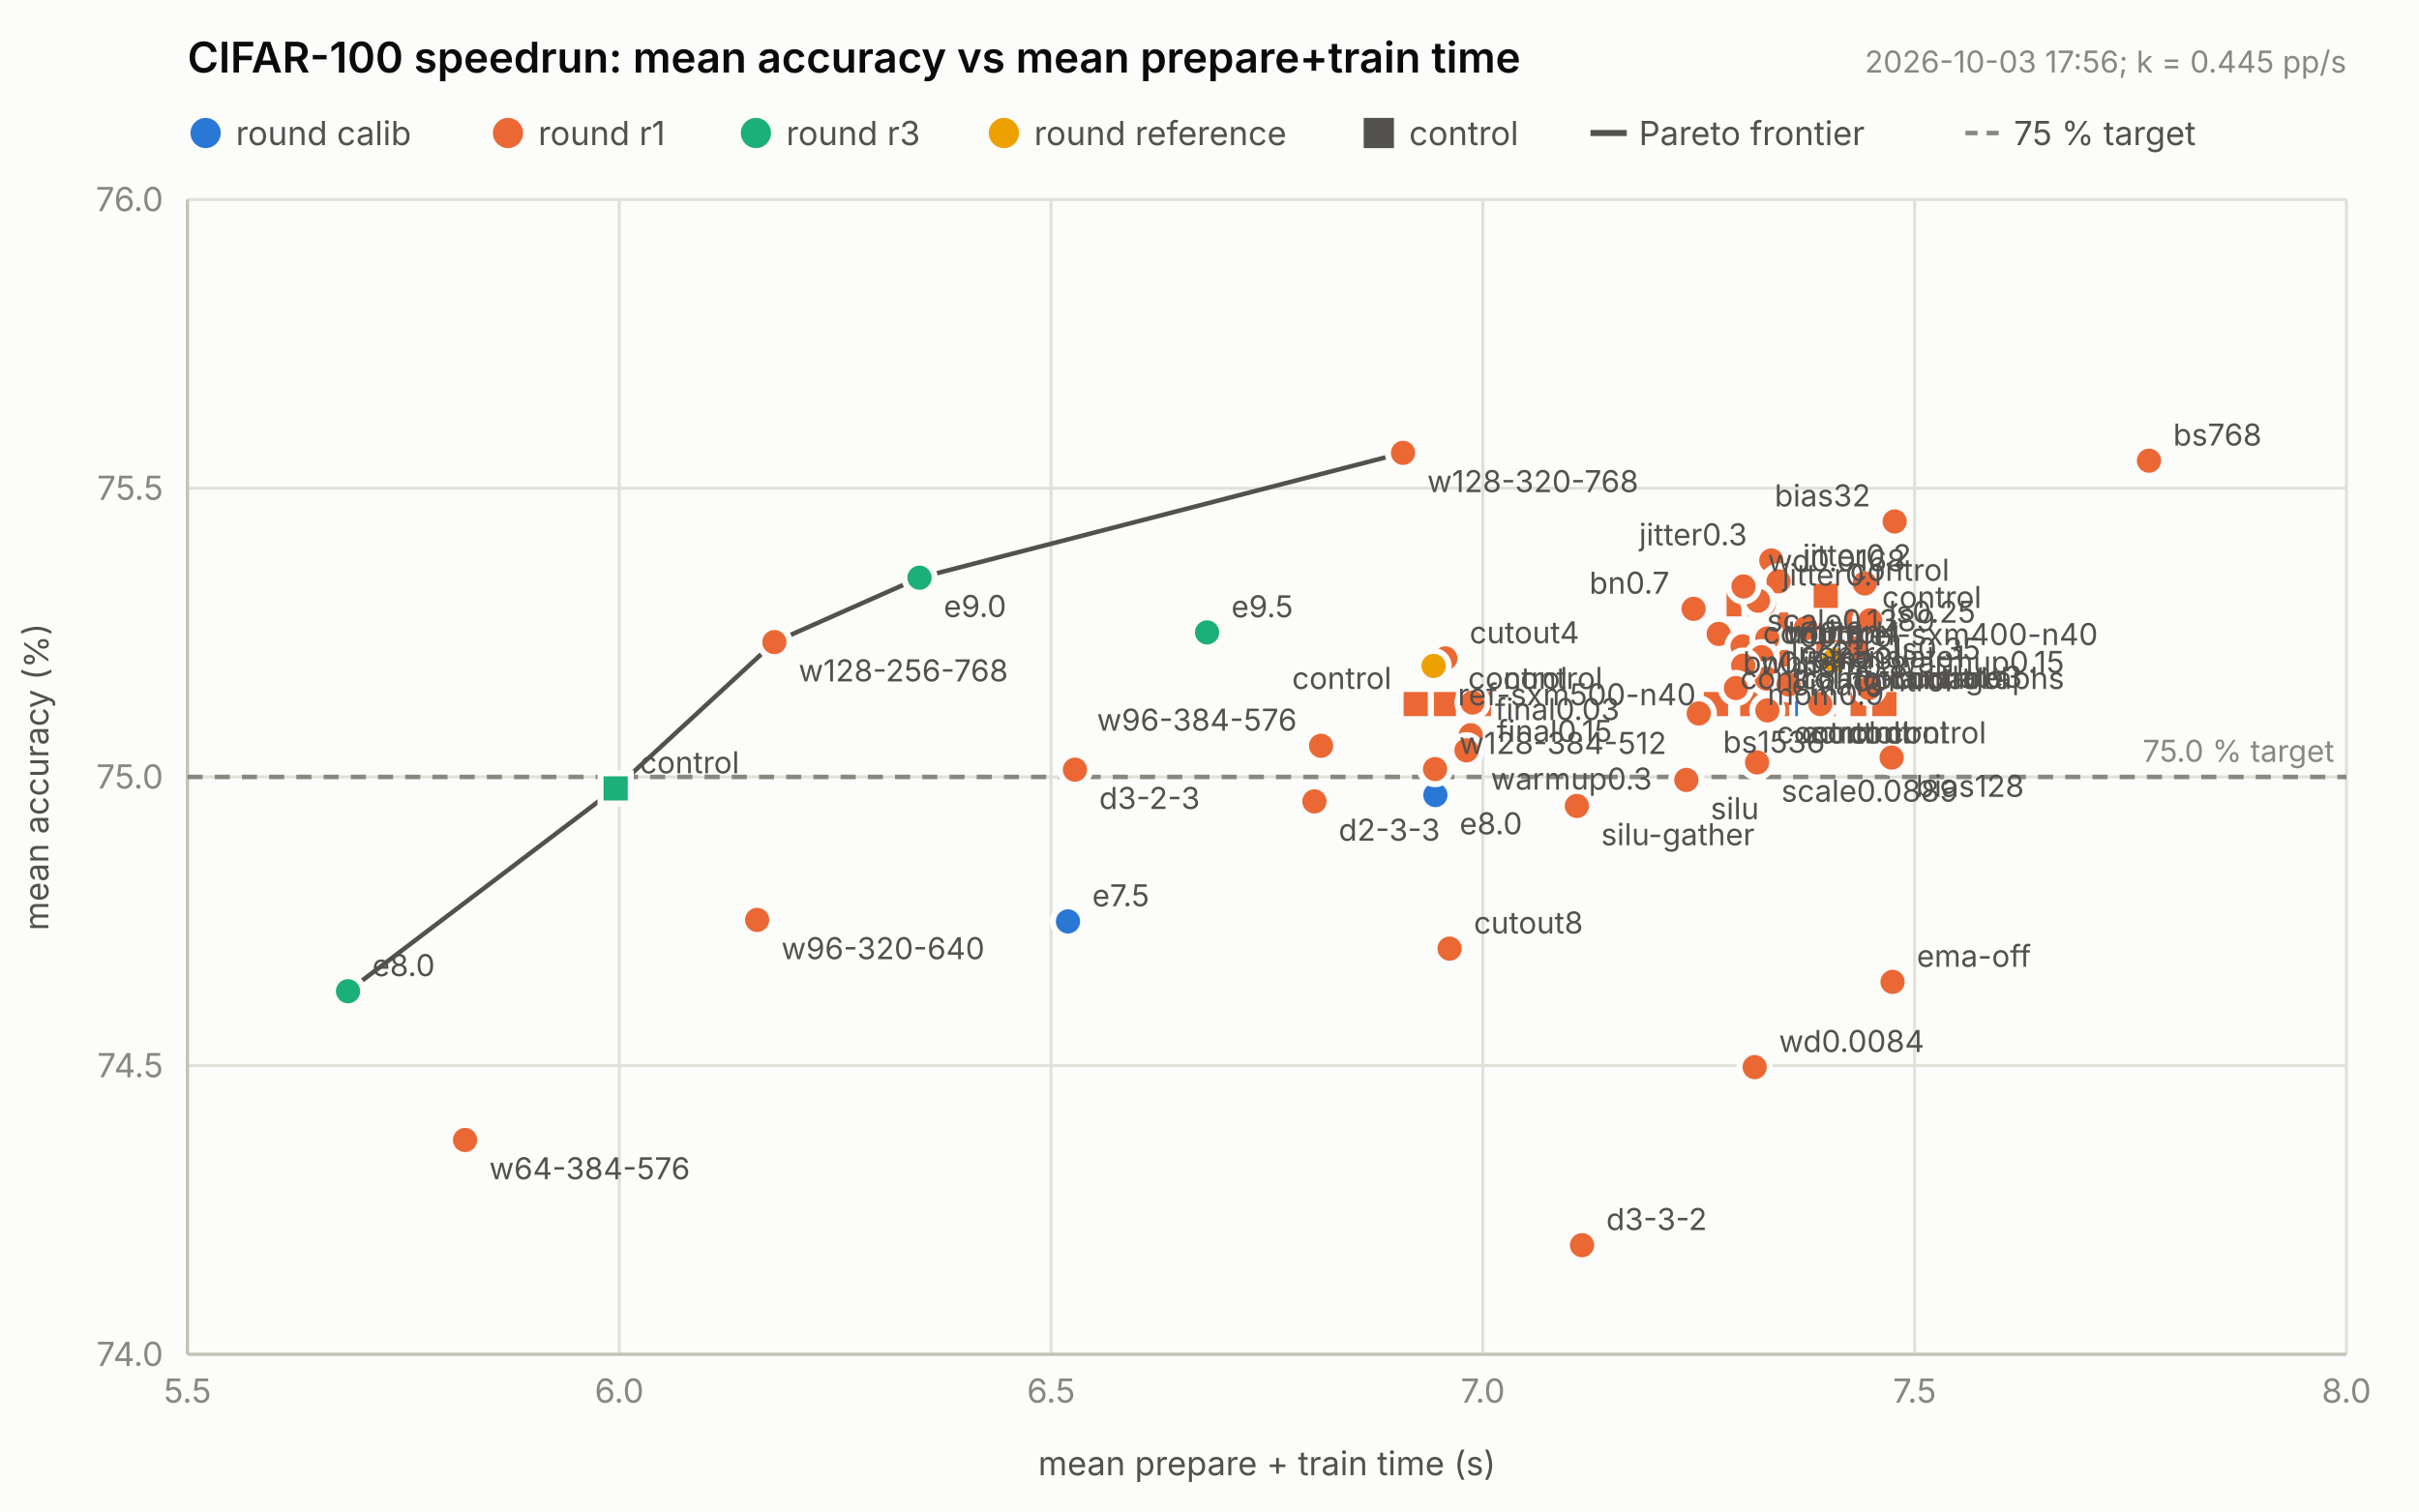
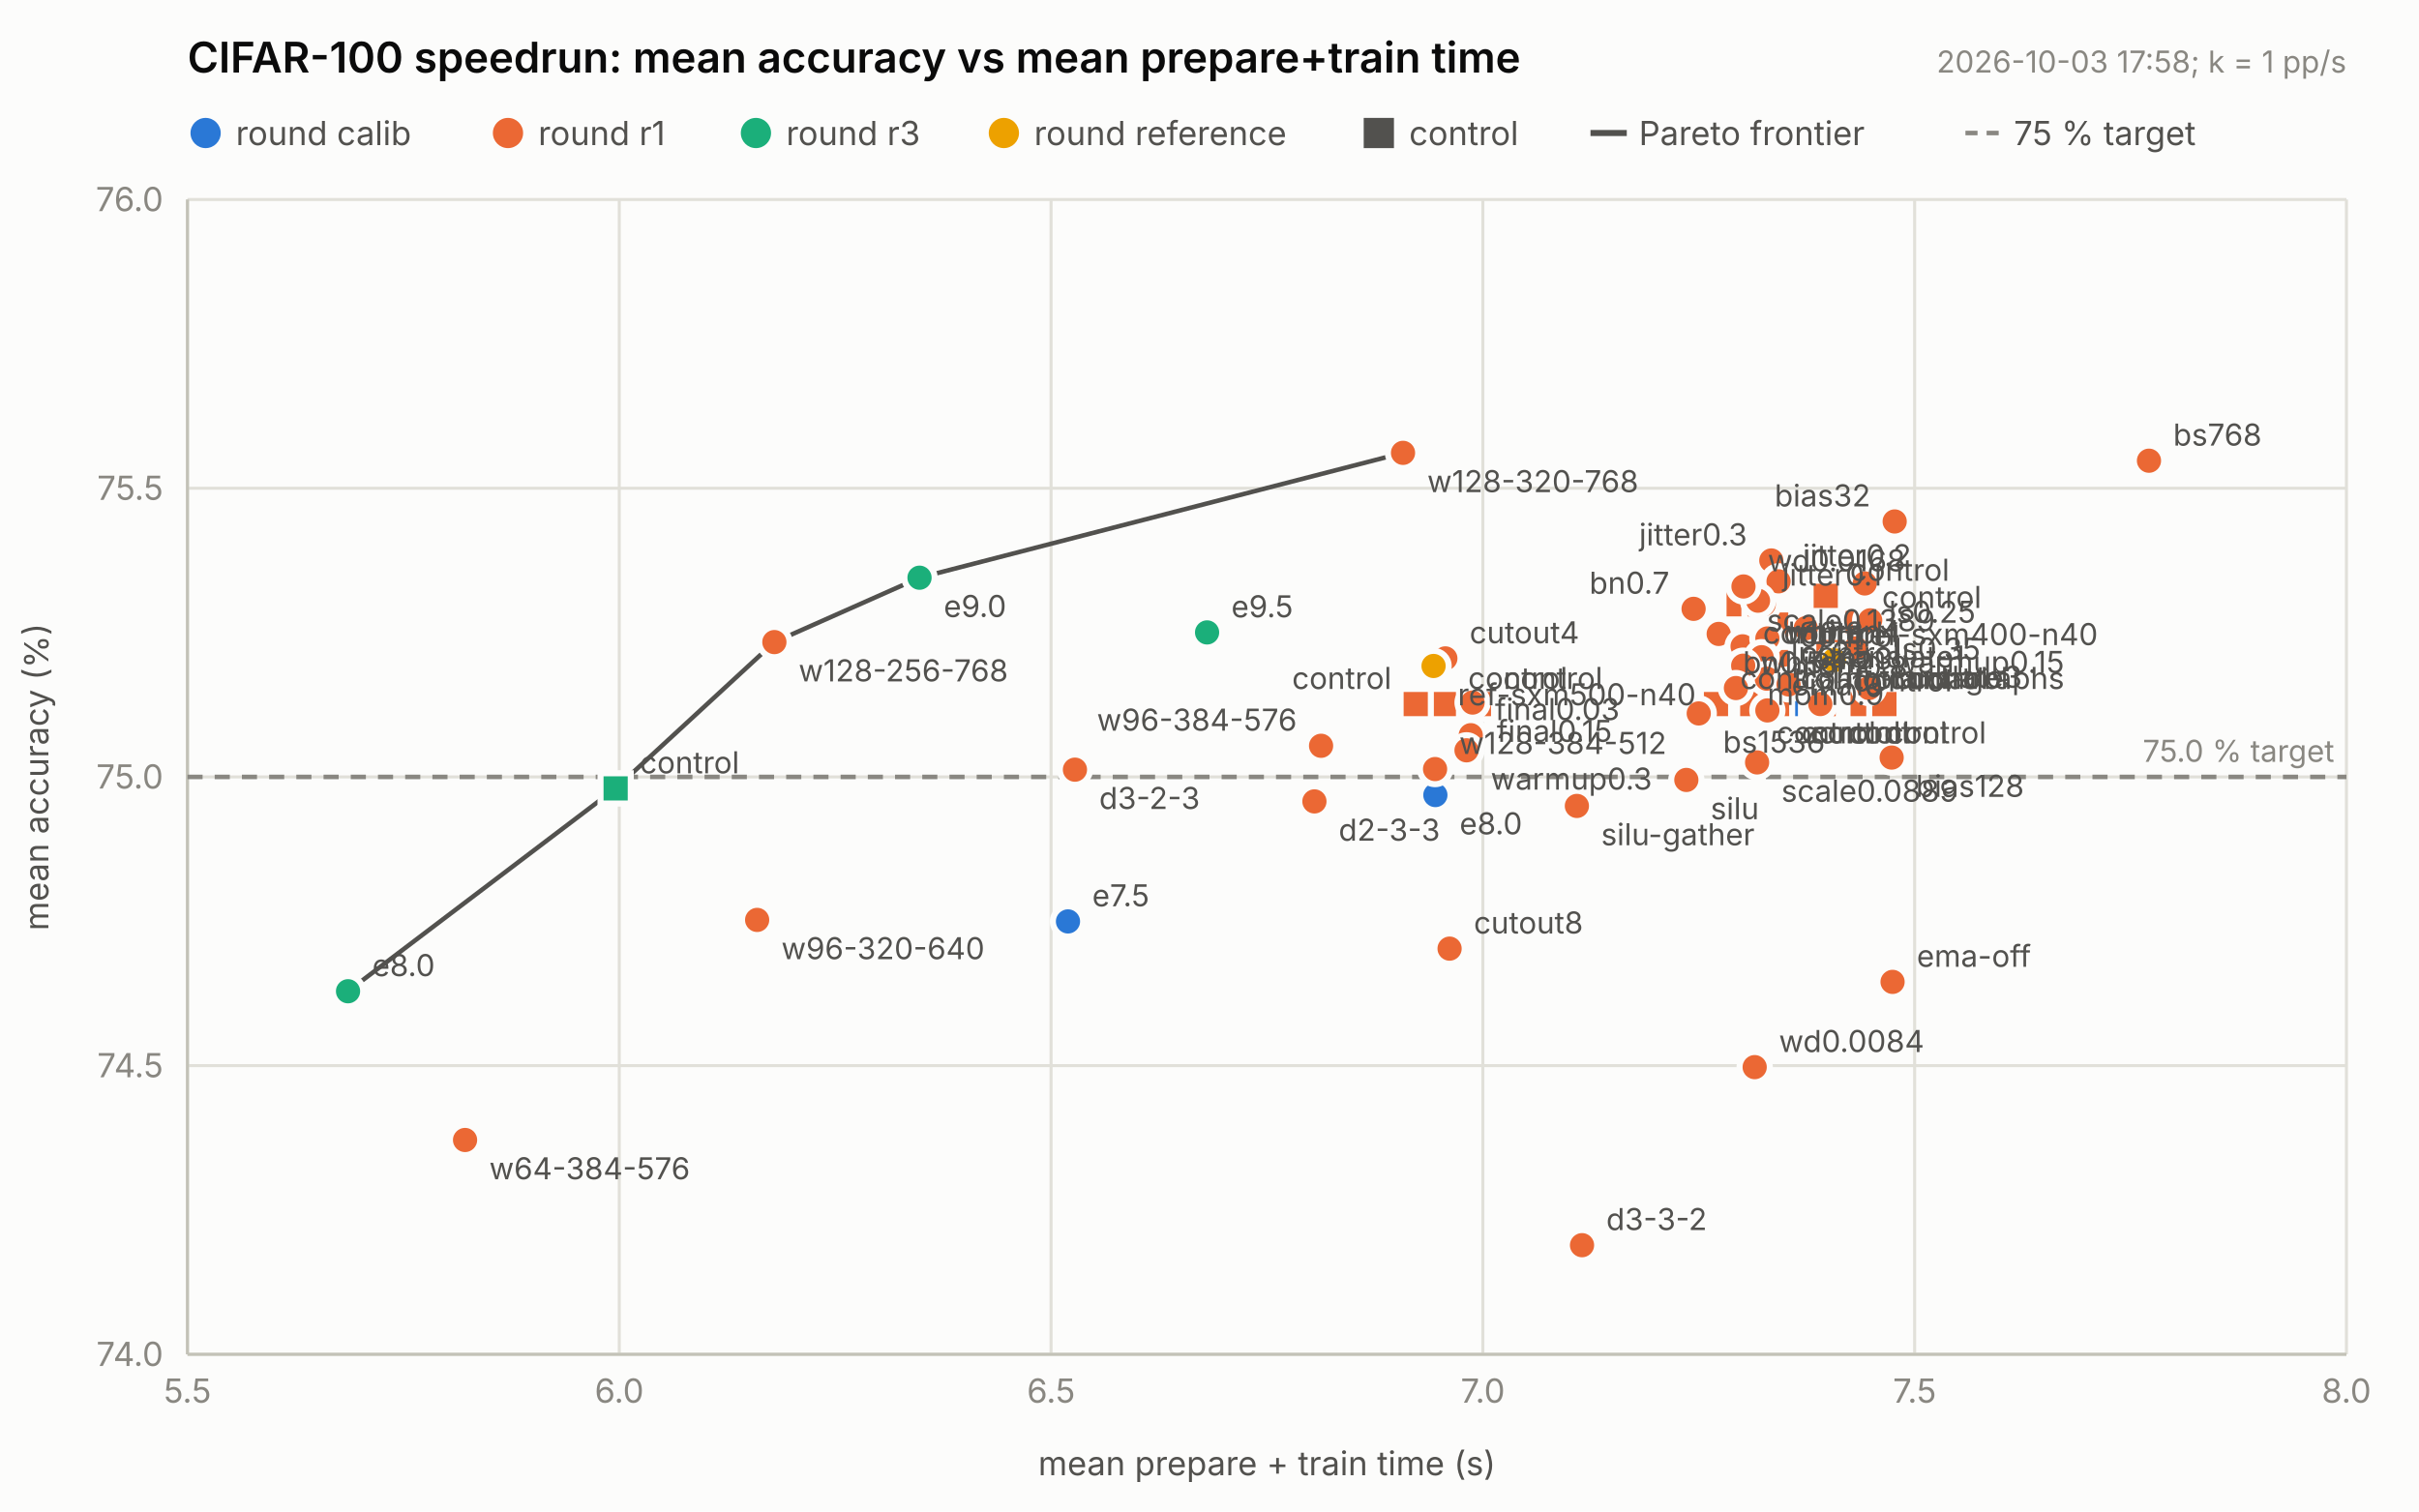
<svg xmlns="http://www.w3.org/2000/svg" width="800" height="500" viewBox="0 0 800 500" font-family="system-ui, -apple-system, 'Segoe UI', sans-serif" font-size="11" fill="#52514e">
  <rect width="800" height="500" fill="#fcfcfb" />
  <text x="62" y="24" font-size="14" font-weight="600" fill="#0b0b0b">CIFAR-100 speedrun: mean accuracy vs mean prepare+train time</text>
-   <text x="776" y="24" text-anchor="end" font-size="10" fill="#898781">2026-10-03 17:56; k = 0.445 pp/s</text>
+   <text x="776" y="24" text-anchor="end" font-size="10" fill="#898781">2026-10-03 17:58; k = 1 pp/s</text>
  <circle cx="68" cy="44" r="5" fill="#2a78d6" />
  <text x="78" y="48" fill="#52514e">round calib</text>
  <circle cx="168.0" cy="44" r="5" fill="#eb6834" />
  <text x="178.0" y="48" fill="#52514e">round r1</text>
  <circle cx="250.0" cy="44" r="5" fill="#1baf7a" />
  <text x="260.0" y="48" fill="#52514e">round r3</text>
  <circle cx="332.0" cy="44" r="5" fill="#eda100" />
  <text x="342.0" y="48" fill="#52514e">round reference</text>
  <rect x="451.0" y="39" width="10" height="10" fill="#52514e" />
  <text x="466.0" y="48" fill="#52514e">control</text>
  <line x1="526.0" y1="44" x2="538.0" y2="44" stroke="#52514e" stroke-width="2" />
  <text x="542.0" y="48" fill="#52514e">Pareto frontier</text>
  <line x1="650.0" y1="44" x2="662.0" y2="44" stroke="#898781" stroke-width="1.5" stroke-dasharray="4 3" />
  <text x="666.0" y="48" fill="#52514e">75 % target</text>
  <line x1="62.0" y1="66" x2="62.0" y2="448" stroke="#e1e0d9" />
  <text x="62.0" y="464" text-anchor="middle" fill="#898781">5.5</text>
  <line x1="204.8" y1="66" x2="204.8" y2="448" stroke="#e1e0d9" />
  <text x="204.8" y="464" text-anchor="middle" fill="#898781">6.0</text>
  <line x1="347.6" y1="66" x2="347.6" y2="448" stroke="#e1e0d9" />
  <text x="347.6" y="464" text-anchor="middle" fill="#898781">6.5</text>
  <line x1="490.4" y1="66" x2="490.4" y2="448" stroke="#e1e0d9" />
  <text x="490.4" y="464" text-anchor="middle" fill="#898781">7.0</text>
  <line x1="633.2" y1="66" x2="633.2" y2="448" stroke="#e1e0d9" />
  <text x="633.2" y="464" text-anchor="middle" fill="#898781">7.5</text>
  <line x1="776.0" y1="66" x2="776.0" y2="448" stroke="#e1e0d9" />
  <text x="776.0" y="464" text-anchor="middle" fill="#898781">8.0</text>
  <line x1="62" y1="448.0" x2="776" y2="448.0" stroke="#e1e0d9" />
  <text x="54" y="448.0" dy="0.35em" text-anchor="end" fill="#898781">74.0</text>
  <line x1="62" y1="352.5" x2="776" y2="352.5" stroke="#e1e0d9" />
  <text x="54" y="352.5" dy="0.35em" text-anchor="end" fill="#898781">74.5</text>
  <line x1="62" y1="257.0" x2="776" y2="257.0" stroke="#e1e0d9" />
  <text x="54" y="257.0" dy="0.35em" text-anchor="end" fill="#898781">75.0</text>
  <line x1="62" y1="161.5" x2="776" y2="161.5" stroke="#e1e0d9" />
  <text x="54" y="161.5" dy="0.35em" text-anchor="end" fill="#898781">75.5</text>
  <line x1="62" y1="66.0" x2="776" y2="66.0" stroke="#e1e0d9" />
  <text x="54" y="66.0" dy="0.35em" text-anchor="end" fill="#898781">76.0</text>
  <line x1="62" y1="66" x2="62" y2="448" stroke="#c3c2b7" />
  <line x1="62" y1="448" x2="776" y2="448" stroke="#c3c2b7" />
  <text x="419.0" y="488" text-anchor="middle" fill="#52514e">mean prepare + train time (s)</text>
  <text transform="translate(16 257.0) rotate(-90)" text-anchor="middle" fill="#52514e">mean accuracy (%)</text>
  <line x1="62" y1="257.0" x2="776" y2="257.0" stroke="#898781" stroke-width="1.5" stroke-dasharray="5 4" />
  <text x="772" y="252.0" text-anchor="end" font-size="10" fill="#898781">75.0 % target</text>
  <polyline points="115.1,327.9 203.6,260.8 256.1,212.4 304.1,191.1 464.0,149.8" fill="none" stroke="#52514e" stroke-width="1.5" stroke-linejoin="round" stroke-linecap="round" />
  <g>
    <circle cx="590.6" cy="232.9" r="12" fill="#000" fill-opacity="0" />
    <rect x="585.6" y="227.9" width="10" height="10" fill="#2a78d6" stroke="#fcfcfb" stroke-width="2" />
  </g>
  <g>
    <circle cx="604.7" cy="215.7" r="12" fill="#000" fill-opacity="0" />
    <rect x="599.7" y="210.7" width="10" height="10" fill="#eb6834" stroke="#fcfcfb" stroke-width="2" />
  </g>
  <g>
    <circle cx="477.5" cy="232.9" r="12" fill="#000" fill-opacity="0" />
    <rect x="472.5" y="227.9" width="10" height="10" fill="#eb6834" stroke="#fcfcfb" stroke-width="2" />
  </g>
  <g>
    <circle cx="603.1" cy="232.9" r="12" fill="#000" fill-opacity="0" />
    <rect x="598.1" y="227.9" width="10" height="10" fill="#eb6834" stroke="#fcfcfb" stroke-width="2" />
  </g>
  <g>
    <circle cx="603.8" cy="197.1" r="12" fill="#000" fill-opacity="0" />
    <rect x="598.8" y="192.1" width="10" height="10" fill="#eb6834" stroke="#fcfcfb" stroke-width="2" />
  </g>
  <g>
    <circle cx="587.4" cy="206.6" r="12" fill="#000" fill-opacity="0" />
    <rect x="582.4" y="201.6" width="10" height="10" fill="#eb6834" stroke="#fcfcfb" stroke-width="2" />
  </g>
  <g>
    <circle cx="579.5" cy="232.9" r="12" fill="#000" fill-opacity="0" />
    <rect x="574.5" y="227.9" width="10" height="10" fill="#eb6834" stroke="#fcfcfb" stroke-width="2" />
  </g>
  <g>
    <circle cx="575.0" cy="199.9" r="12" fill="#000" fill-opacity="0" />
    <rect x="570.0" y="194.9" width="10" height="10" fill="#eb6834" stroke="#fcfcfb" stroke-width="2" />
  </g>
  <g>
    <circle cx="468.2" cy="232.9" r="12" fill="#000" fill-opacity="0" />
    <rect x="463.2" y="227.9" width="10" height="10" fill="#eb6834" stroke="#fcfcfb" stroke-width="2" />
  </g>
  <g>
    <circle cx="616.5" cy="232.9" r="12" fill="#000" fill-opacity="0" />
    <rect x="611.5" y="227.9" width="10" height="10" fill="#eb6834" stroke="#fcfcfb" stroke-width="2" />
  </g>
  <g>
    <circle cx="587.3" cy="219.0" r="12" fill="#000" fill-opacity="0" />
    <rect x="582.3" y="214.0" width="10" height="10" fill="#eb6834" stroke="#fcfcfb" stroke-width="2" />
  </g>
  <g>
    <circle cx="616.0" cy="232.9" r="12" fill="#000" fill-opacity="0" />
    <rect x="611.0" y="227.9" width="10" height="10" fill="#eb6834" stroke="#fcfcfb" stroke-width="2" />
  </g>
  <g>
    <circle cx="489.1" cy="232.9" r="12" fill="#000" fill-opacity="0" />
    <rect x="484.1" y="227.9" width="10" height="10" fill="#eb6834" stroke="#fcfcfb" stroke-width="2" />
  </g>
  <g>
    <circle cx="587.4" cy="232.9" r="12" fill="#000" fill-opacity="0" />
    <rect x="582.4" y="227.9" width="10" height="10" fill="#eb6834" stroke="#fcfcfb" stroke-width="2" />
  </g>
  <g>
    <circle cx="581.9" cy="199.9" r="12" fill="#000" fill-opacity="0" />
    <rect x="576.9" y="194.9" width="10" height="10" fill="#eb6834" stroke="#fcfcfb" stroke-width="2" />
  </g>
  <g>
    <circle cx="567.5" cy="232.9" r="12" fill="#000" fill-opacity="0" />
    <rect x="562.5" y="227.9" width="10" height="10" fill="#eb6834" stroke="#fcfcfb" stroke-width="2" />
  </g>
  <g>
    <circle cx="623.2" cy="232.9" r="12" fill="#000" fill-opacity="0" />
    <rect x="618.2" y="227.9" width="10" height="10" fill="#eb6834" stroke="#fcfcfb" stroke-width="2" />
  </g>
  <g>
    <circle cx="587.7" cy="232.9" r="12" fill="#000" fill-opacity="0" />
    <rect x="582.7" y="227.9" width="10" height="10" fill="#eb6834" stroke="#fcfcfb" stroke-width="2" />
  </g>
  <g>
    <circle cx="614.4" cy="206.1" r="12" fill="#000" fill-opacity="0" />
    <rect x="609.4" y="201.1" width="10" height="10" fill="#eb6834" stroke="#fcfcfb" stroke-width="2" />
  </g>
  <g>
    <circle cx="203.6" cy="260.8" r="12" fill="#000" fill-opacity="0" />
    <rect x="198.6" y="255.8" width="10" height="10" fill="#1baf7a" stroke="#fcfcfb" stroke-width="2" />
  </g>
  <g>
    <circle cx="256.1" cy="212.4" r="12" fill="#000" fill-opacity="0" />
    <circle cx="256.1" cy="212.4" r="5" fill="#eb6834" stroke="#fcfcfb" stroke-width="2" />
  </g>
  <g>
    <circle cx="464.0" cy="149.8" r="12" fill="#000" fill-opacity="0" />
    <circle cx="464.0" cy="149.8" r="5" fill="#eb6834" stroke="#fcfcfb" stroke-width="2" />
  </g>
  <g>
    <circle cx="626.6" cy="172.5" r="12" fill="#000" fill-opacity="0" />
    <circle cx="626.6" cy="172.5" r="5" fill="#eb6834" stroke="#fcfcfb" stroke-width="2" />
  </g>
  <g>
    <circle cx="355.5" cy="254.6" r="12" fill="#000" fill-opacity="0" />
    <circle cx="355.5" cy="254.6" r="5" fill="#eb6834" stroke="#fcfcfb" stroke-width="2" />
  </g>
  <g>
+     <circle cx="616.7" cy="193.0" r="12" fill="#000" fill-opacity="0" />
+     <circle cx="616.7" cy="193.0" r="5" fill="#eb6834" stroke="#fcfcfb" stroke-width="2" />
+   </g>
+   <g>
+     <circle cx="560.1" cy="201.4" r="12" fill="#000" fill-opacity="0" />
+     <circle cx="560.1" cy="201.4" r="5" fill="#eb6834" stroke="#fcfcfb" stroke-width="2" />
+   </g>
+   <g>
+     <circle cx="583.3" cy="199.9" r="12" fill="#000" fill-opacity="0" />
+     <circle cx="583.3" cy="199.9" r="5" fill="#eb6834" stroke="#fcfcfb" stroke-width="2" />
+   </g>
+   <g>
+     <circle cx="618.5" cy="205.2" r="12" fill="#000" fill-opacity="0" />
+     <circle cx="618.5" cy="205.2" r="5" fill="#eb6834" stroke="#fcfcfb" stroke-width="2" />
+   </g>
+   <g>
+     <circle cx="710.7" cy="152.4" r="12" fill="#000" fill-opacity="0" />
+     <circle cx="710.7" cy="152.4" r="5" fill="#eb6834" stroke="#fcfcfb" stroke-width="2" />
+   </g>
+   <g>
+     <circle cx="568.4" cy="209.7" r="12" fill="#000" fill-opacity="0" />
+     <circle cx="568.4" cy="209.7" r="5" fill="#eb6834" stroke="#fcfcfb" stroke-width="2" />
+   </g>
+   <g>
+     <circle cx="576.3" cy="213.8" r="12" fill="#000" fill-opacity="0" />
+     <circle cx="576.3" cy="213.8" r="5" fill="#eb6834" stroke="#fcfcfb" stroke-width="2" />
+   </g>
+   <g>
+     <circle cx="585.8" cy="185.4" r="12" fill="#000" fill-opacity="0" />
+     <circle cx="585.8" cy="185.4" r="5" fill="#eb6834" stroke="#fcfcfb" stroke-width="2" />
+   </g>
+   <g>
+     <circle cx="584.5" cy="211.2" r="12" fill="#000" fill-opacity="0" />
+     <circle cx="584.5" cy="211.2" r="5" fill="#eb6834" stroke="#fcfcfb" stroke-width="2" />
+   </g>
+   <g>
+     <circle cx="434.7" cy="265.1" r="12" fill="#000" fill-opacity="0" />
+     <circle cx="434.7" cy="265.1" r="5" fill="#eb6834" stroke="#fcfcfb" stroke-width="2" />
+   </g>
+   <g>
+     <circle cx="478.0" cy="217.8" r="12" fill="#000" fill-opacity="0" />
+     <circle cx="478.0" cy="217.8" r="5" fill="#eb6834" stroke="#fcfcfb" stroke-width="2" />
+   </g>
+   <g>
+     <circle cx="588.2" cy="192.3" r="12" fill="#000" fill-opacity="0" />
+     <circle cx="588.2" cy="192.3" r="5" fill="#eb6834" stroke="#fcfcfb" stroke-width="2" />
+   </g>
+   <g>
+     <circle cx="582.6" cy="217.4" r="12" fill="#000" fill-opacity="0" />
+     <circle cx="582.6" cy="217.4" r="5" fill="#eb6834" stroke="#fcfcfb" stroke-width="2" />
+   </g>
+   <g>
+     <circle cx="597.2" cy="207.8" r="12" fill="#000" fill-opacity="0" />
+     <circle cx="597.2" cy="207.8" r="5" fill="#eb6834" stroke="#fcfcfb" stroke-width="2" />
+   </g>
+   <g>
+     <circle cx="581.4" cy="198.7" r="12" fill="#000" fill-opacity="0" />
+     <circle cx="581.4" cy="198.7" r="5" fill="#eb6834" stroke="#fcfcfb" stroke-width="2" />
+   </g>
+   <g>
+     <circle cx="584.3" cy="224.5" r="12" fill="#000" fill-opacity="0" />
+     <circle cx="584.3" cy="224.5" r="5" fill="#eb6834" stroke="#fcfcfb" stroke-width="2" />
+   </g>
+   <g>
+     <circle cx="576.6" cy="194.0" r="12" fill="#000" fill-opacity="0" />
+     <circle cx="576.6" cy="194.0" r="5" fill="#eb6834" stroke="#fcfcfb" stroke-width="2" />
+   </g>
+   <g>
+     <circle cx="618.1" cy="227.6" r="12" fill="#000" fill-opacity="0" />
+     <circle cx="618.1" cy="227.6" r="5" fill="#eb6834" stroke="#fcfcfb" stroke-width="2" />
+   </g>
+   <g>
+     <circle cx="474.7" cy="263.0" r="12" fill="#000" fill-opacity="0" />
+     <circle cx="474.7" cy="263.0" r="5" fill="#2a78d6" stroke="#fcfcfb" stroke-width="2" />
+   </g>
+   <g>
    <circle cx="304.1" cy="191.1" r="12" fill="#000" fill-opacity="0" />
    <circle cx="304.1" cy="191.1" r="5" fill="#1baf7a" stroke="#fcfcfb" stroke-width="2" />
  </g>
  <g>
-     <circle cx="616.7" cy="193.0" r="12" fill="#000" fill-opacity="0" />
-     <circle cx="616.7" cy="193.0" r="5" fill="#eb6834" stroke="#fcfcfb" stroke-width="2" />
-   </g>
-   <g>
-     <circle cx="560.1" cy="201.4" r="12" fill="#000" fill-opacity="0" />
-     <circle cx="560.1" cy="201.4" r="5" fill="#eb6834" stroke="#fcfcfb" stroke-width="2" />
-   </g>
-   <g>
-     <circle cx="583.3" cy="199.9" r="12" fill="#000" fill-opacity="0" />
-     <circle cx="583.3" cy="199.9" r="5" fill="#eb6834" stroke="#fcfcfb" stroke-width="2" />
-   </g>
-   <g>
-     <circle cx="618.5" cy="205.2" r="12" fill="#000" fill-opacity="0" />
-     <circle cx="618.5" cy="205.2" r="5" fill="#eb6834" stroke="#fcfcfb" stroke-width="2" />
-   </g>
-   <g>
-     <circle cx="710.7" cy="152.4" r="12" fill="#000" fill-opacity="0" />
-     <circle cx="710.7" cy="152.4" r="5" fill="#eb6834" stroke="#fcfcfb" stroke-width="2" />
-   </g>
-   <g>
-     <circle cx="568.4" cy="209.7" r="12" fill="#000" fill-opacity="0" />
-     <circle cx="568.4" cy="209.7" r="5" fill="#eb6834" stroke="#fcfcfb" stroke-width="2" />
-   </g>
-   <g>
-     <circle cx="576.3" cy="213.8" r="12" fill="#000" fill-opacity="0" />
-     <circle cx="576.3" cy="213.8" r="5" fill="#eb6834" stroke="#fcfcfb" stroke-width="2" />
-   </g>
-   <g>
-     <circle cx="585.8" cy="185.4" r="12" fill="#000" fill-opacity="0" />
-     <circle cx="585.8" cy="185.4" r="5" fill="#eb6834" stroke="#fcfcfb" stroke-width="2" />
-   </g>
-   <g>
-     <circle cx="584.5" cy="211.2" r="12" fill="#000" fill-opacity="0" />
-     <circle cx="584.5" cy="211.2" r="5" fill="#eb6834" stroke="#fcfcfb" stroke-width="2" />
-   </g>
-   <g>
-     <circle cx="434.7" cy="265.1" r="12" fill="#000" fill-opacity="0" />
-     <circle cx="434.7" cy="265.1" r="5" fill="#eb6834" stroke="#fcfcfb" stroke-width="2" />
-   </g>
-   <g>
-     <circle cx="478.0" cy="217.8" r="12" fill="#000" fill-opacity="0" />
-     <circle cx="478.0" cy="217.8" r="5" fill="#eb6834" stroke="#fcfcfb" stroke-width="2" />
-   </g>
-   <g>
-     <circle cx="588.2" cy="192.3" r="12" fill="#000" fill-opacity="0" />
-     <circle cx="588.2" cy="192.3" r="5" fill="#eb6834" stroke="#fcfcfb" stroke-width="2" />
-   </g>
-   <g>
-     <circle cx="582.6" cy="217.4" r="12" fill="#000" fill-opacity="0" />
-     <circle cx="582.6" cy="217.4" r="5" fill="#eb6834" stroke="#fcfcfb" stroke-width="2" />
-   </g>
-   <g>
-     <circle cx="597.2" cy="207.8" r="12" fill="#000" fill-opacity="0" />
-     <circle cx="597.2" cy="207.8" r="5" fill="#eb6834" stroke="#fcfcfb" stroke-width="2" />
-   </g>
-   <g>
-     <circle cx="581.4" cy="198.7" r="12" fill="#000" fill-opacity="0" />
-     <circle cx="581.4" cy="198.7" r="5" fill="#eb6834" stroke="#fcfcfb" stroke-width="2" />
-   </g>
-   <g>
-     <circle cx="584.3" cy="224.5" r="12" fill="#000" fill-opacity="0" />
-     <circle cx="584.3" cy="224.5" r="5" fill="#eb6834" stroke="#fcfcfb" stroke-width="2" />
-   </g>
-   <g>
-     <circle cx="576.6" cy="194.0" r="12" fill="#000" fill-opacity="0" />
-     <circle cx="576.6" cy="194.0" r="5" fill="#eb6834" stroke="#fcfcfb" stroke-width="2" />
-   </g>
-   <g>
-     <circle cx="618.1" cy="227.6" r="12" fill="#000" fill-opacity="0" />
-     <circle cx="618.1" cy="227.6" r="5" fill="#eb6834" stroke="#fcfcfb" stroke-width="2" />
-   </g>
-   <g>
-     <circle cx="474.7" cy="263.0" r="12" fill="#000" fill-opacity="0" />
-     <circle cx="474.7" cy="263.0" r="5" fill="#2a78d6" stroke="#fcfcfb" stroke-width="2" />
-   </g>
-   <g>
    <circle cx="487.0" cy="232.4" r="12" fill="#000" fill-opacity="0" />
    <circle cx="487.0" cy="232.4" r="5" fill="#eb6834" stroke="#fcfcfb" stroke-width="2" />
  </g>
  <g>
    <circle cx="436.9" cy="246.7" r="12" fill="#000" fill-opacity="0" />
    <circle cx="436.9" cy="246.7" r="5" fill="#eb6834" stroke="#fcfcfb" stroke-width="2" />
  </g>
  <g>
    <circle cx="353.2" cy="304.8" r="12" fill="#000" fill-opacity="0" />
    <circle cx="353.2" cy="304.8" r="5" fill="#2a78d6" stroke="#fcfcfb" stroke-width="2" />
  </g>
  <g>
    <circle cx="613.7" cy="214.5" r="12" fill="#000" fill-opacity="0" />
    <circle cx="613.7" cy="214.5" r="5" fill="#eb6834" stroke="#fcfcfb" stroke-width="2" />
  </g>
  <g>
    <circle cx="474.6" cy="254.4" r="12" fill="#000" fill-opacity="0" />
    <circle cx="474.6" cy="254.4" r="5" fill="#eb6834" stroke="#fcfcfb" stroke-width="2" />
  </g>
  <g>
+     <circle cx="115.1" cy="327.9" r="12" fill="#000" fill-opacity="0" />
+     <circle cx="115.1" cy="327.9" r="5" fill="#1baf7a" stroke="#fcfcfb" stroke-width="2" />
+   </g>
+   <g>
    <circle cx="602.0" cy="232.9" r="12" fill="#000" fill-opacity="0" />
    <circle cx="602.0" cy="232.9" r="5" fill="#eb6834" stroke="#fcfcfb" stroke-width="2" />
  </g>
  <g>
    <circle cx="250.4" cy="304.3" r="12" fill="#000" fill-opacity="0" />
    <circle cx="250.4" cy="304.3" r="5" fill="#eb6834" stroke="#fcfcfb" stroke-width="2" />
  </g>
  <g>
+     <circle cx="557.7" cy="258.0" r="12" fill="#000" fill-opacity="0" />
+     <circle cx="557.7" cy="258.0" r="5" fill="#eb6834" stroke="#fcfcfb" stroke-width="2" />
+   </g>
+   <g>
+     <circle cx="486.4" cy="243.2" r="12" fill="#000" fill-opacity="0" />
+     <circle cx="486.4" cy="243.2" r="5" fill="#eb6834" stroke="#fcfcfb" stroke-width="2" />
+   </g>
+   <g>
+     <circle cx="521.5" cy="266.6" r="12" fill="#000" fill-opacity="0" />
+     <circle cx="521.5" cy="266.6" r="5" fill="#eb6834" stroke="#fcfcfb" stroke-width="2" />
+   </g>
+   <g>
+     <circle cx="485.0" cy="248.2" r="12" fill="#000" fill-opacity="0" />
+     <circle cx="485.0" cy="248.2" r="5" fill="#eb6834" stroke="#fcfcfb" stroke-width="2" />
+   </g>
+   <g>
+     <circle cx="561.8" cy="236.0" r="12" fill="#000" fill-opacity="0" />
+     <circle cx="561.8" cy="236.0" r="5" fill="#eb6834" stroke="#fcfcfb" stroke-width="2" />
+   </g>
+   <g>
+     <circle cx="581.1" cy="252.2" r="12" fill="#000" fill-opacity="0" />
+     <circle cx="581.1" cy="252.2" r="5" fill="#eb6834" stroke="#fcfcfb" stroke-width="2" />
+   </g>
+   <g>
+     <circle cx="625.6" cy="250.6" r="12" fill="#000" fill-opacity="0" />
+     <circle cx="625.6" cy="250.6" r="5" fill="#eb6834" stroke="#fcfcfb" stroke-width="2" />
+   </g>
+   <g>
+     <circle cx="576.5" cy="220.2" r="12" fill="#000" fill-opacity="0" />
+     <circle cx="576.5" cy="220.2" r="5" fill="#eb6834" stroke="#fcfcfb" stroke-width="2" />
+   </g>
+   <g>
+     <circle cx="574.1" cy="227.6" r="12" fill="#000" fill-opacity="0" />
+     <circle cx="574.1" cy="227.6" r="5" fill="#eb6834" stroke="#fcfcfb" stroke-width="2" />
+   </g>
+   <g>
+     <circle cx="591.5" cy="226.4" r="12" fill="#000" fill-opacity="0" />
+     <circle cx="591.5" cy="226.4" r="5" fill="#eb6834" stroke="#fcfcfb" stroke-width="2" />
+   </g>
+   <g>
    <circle cx="399.2" cy="209.2" r="12" fill="#000" fill-opacity="0" />
    <circle cx="399.2" cy="209.2" r="5" fill="#1baf7a" stroke="#fcfcfb" stroke-width="2" />
  </g>
  <g>
-     <circle cx="557.7" cy="258.0" r="12" fill="#000" fill-opacity="0" />
-     <circle cx="557.7" cy="258.0" r="5" fill="#eb6834" stroke="#fcfcfb" stroke-width="2" />
-   </g>
-   <g>
-     <circle cx="486.4" cy="243.2" r="12" fill="#000" fill-opacity="0" />
-     <circle cx="486.4" cy="243.2" r="5" fill="#eb6834" stroke="#fcfcfb" stroke-width="2" />
-   </g>
-   <g>
-     <circle cx="521.5" cy="266.6" r="12" fill="#000" fill-opacity="0" />
-     <circle cx="521.5" cy="266.6" r="5" fill="#eb6834" stroke="#fcfcfb" stroke-width="2" />
-   </g>
-   <g>
-     <circle cx="485.0" cy="248.2" r="12" fill="#000" fill-opacity="0" />
-     <circle cx="485.0" cy="248.2" r="5" fill="#eb6834" stroke="#fcfcfb" stroke-width="2" />
-   </g>
-   <g>
-     <circle cx="561.8" cy="236.0" r="12" fill="#000" fill-opacity="0" />
-     <circle cx="561.8" cy="236.0" r="5" fill="#eb6834" stroke="#fcfcfb" stroke-width="2" />
-   </g>
-   <g>
-     <circle cx="581.1" cy="252.2" r="12" fill="#000" fill-opacity="0" />
-     <circle cx="581.1" cy="252.2" r="5" fill="#eb6834" stroke="#fcfcfb" stroke-width="2" />
-   </g>
-   <g>
-     <circle cx="625.6" cy="250.6" r="12" fill="#000" fill-opacity="0" />
-     <circle cx="625.6" cy="250.6" r="5" fill="#eb6834" stroke="#fcfcfb" stroke-width="2" />
-   </g>
-   <g>
-     <circle cx="576.5" cy="220.2" r="12" fill="#000" fill-opacity="0" />
-     <circle cx="576.5" cy="220.2" r="5" fill="#eb6834" stroke="#fcfcfb" stroke-width="2" />
-   </g>
-   <g>
-     <circle cx="574.1" cy="227.6" r="12" fill="#000" fill-opacity="0" />
-     <circle cx="574.1" cy="227.6" r="5" fill="#eb6834" stroke="#fcfcfb" stroke-width="2" />
-   </g>
-   <g>
-     <circle cx="591.5" cy="226.4" r="12" fill="#000" fill-opacity="0" />
-     <circle cx="591.5" cy="226.4" r="5" fill="#eb6834" stroke="#fcfcfb" stroke-width="2" />
-   </g>
-   <g>
    <circle cx="584.5" cy="235.0" r="12" fill="#000" fill-opacity="0" />
    <circle cx="584.5" cy="235.0" r="5" fill="#eb6834" stroke="#fcfcfb" stroke-width="2" />
-   </g>
-   <g>
-     <circle cx="115.1" cy="327.9" r="12" fill="#000" fill-opacity="0" />
-     <circle cx="115.1" cy="327.9" r="5" fill="#1baf7a" stroke="#fcfcfb" stroke-width="2" />
  </g>
  <g>
    <circle cx="153.8" cy="377.1" r="12" fill="#000" fill-opacity="0" />
    <circle cx="153.8" cy="377.1" r="5" fill="#eb6834" stroke="#fcfcfb" stroke-width="2" />
  </g>
  <g>
    <circle cx="479.4" cy="313.8" r="12" fill="#000" fill-opacity="0" />
    <circle cx="479.4" cy="313.8" r="5" fill="#eb6834" stroke="#fcfcfb" stroke-width="2" />
  </g>
  <g>
    <circle cx="625.9" cy="324.8" r="12" fill="#000" fill-opacity="0" />
    <circle cx="625.9" cy="324.8" r="5" fill="#eb6834" stroke="#fcfcfb" stroke-width="2" />
  </g>
  <g>
    <circle cx="523.2" cy="411.9" r="12" fill="#000" fill-opacity="0" />
    <circle cx="523.2" cy="411.9" r="5" fill="#eb6834" stroke="#fcfcfb" stroke-width="2" />
  </g>
  <g>
    <circle cx="580.3" cy="353.0" r="12" fill="#000" fill-opacity="0" />
    <circle cx="580.3" cy="353.0" r="5" fill="#eb6834" stroke="#fcfcfb" stroke-width="2" />
  </g>
  <g>
    <circle cx="474.1" cy="220.3" r="12" fill="#000" fill-opacity="0" />
    <circle cx="474.1" cy="220.3" r="5" fill="#eda100" stroke="#fcfcfb" stroke-width="2" />
  </g>
  <g>
    <circle cx="606.5" cy="218.4" r="12" fill="#000" fill-opacity="0" />
    <circle cx="606.5" cy="218.4" r="5" fill="#eda100" stroke="#fcfcfb" stroke-width="2" />
  </g>
  <text x="123.1" y="322.9" text-anchor="start" font-size="10" fill="#52514e">e8.0</text>
  <text x="161.8" y="390.1" text-anchor="start" font-size="10" fill="#52514e">w64-384-576</text>
  <text x="211.6" y="255.8" text-anchor="start" font-size="10" fill="#52514e">control</text>
  <text x="258.4" y="317.3" text-anchor="start" font-size="10" fill="#52514e">w96-320-640</text>
  <text x="264.1" y="225.4" text-anchor="start" font-size="10" fill="#52514e">w128-256-768</text>
  <text x="312.1" y="204.1" text-anchor="start" font-size="10" fill="#52514e">e9.0</text>
  <text x="361.2" y="299.8" text-anchor="start" font-size="10" fill="#52514e">e7.5</text>
  <text x="363.5" y="267.6" text-anchor="start" font-size="10" fill="#52514e">d3-2-3</text>
  <text x="407.2" y="204.2" text-anchor="start" font-size="10" fill="#52514e">e9.5</text>
  <text x="442.7" y="278.1" text-anchor="start" font-size="10" fill="#52514e">d2-3-3</text>
  <text x="428.9" y="241.7" text-anchor="end" font-size="10" fill="#52514e">w96-384-576</text>
  <text x="472.0" y="162.8" text-anchor="start" font-size="10" fill="#52514e">w128-320-768</text>
  <text x="460.2" y="227.9" text-anchor="end" font-size="10" fill="#52514e">control</text>
  <text x="482.1" y="233.3" text-anchor="start" font-size="10" fill="#52514e">ref-sxm500-n40</text>
  <text x="482.6" y="249.4" text-anchor="start" font-size="10" fill="#52514e">w128-384-512</text>
  <text x="482.7" y="276.0" text-anchor="start" font-size="10" fill="#52514e">e8.0</text>
  <text x="485.5" y="227.9" text-anchor="start" font-size="10" fill="#52514e">control</text>
  <text x="486.0" y="212.8" text-anchor="start" font-size="10" fill="#52514e">cutout4</text>
  <text x="487.4" y="308.8" text-anchor="start" font-size="10" fill="#52514e">cutout8</text>
  <text x="493.0" y="261.2" text-anchor="start" font-size="10" fill="#52514e">warmup0.3</text>
  <text x="494.4" y="238.2" text-anchor="start" font-size="10" fill="#52514e">final0.03</text>
  <text x="495.0" y="245.4" text-anchor="start" font-size="10" fill="#52514e">final0.15</text>
  <text x="497.1" y="227.9" text-anchor="start" font-size="10" fill="#52514e">control</text>
  <text x="529.5" y="279.6" text-anchor="start" font-size="10" fill="#52514e">silu-gather</text>
  <text x="531.2" y="406.9" text-anchor="start" font-size="10" fill="#52514e">d3-3-2</text>
  <text x="565.7" y="271.0" text-anchor="start" font-size="10" fill="#52514e">silu</text>
  <text x="552.1" y="196.4" text-anchor="end" font-size="10" fill="#52514e">bn0.7</text>
  <text x="569.8" y="249.0" text-anchor="start" font-size="10" fill="#52514e">bs1536</text>
  <text x="575.5" y="227.9" text-anchor="start" font-size="10" fill="#52514e">control</text>
  <text x="576.4" y="222.7" text-anchor="start" font-size="10" fill="#52514e">bn0.5</text>
  <text x="582.1" y="222.6" text-anchor="start" font-size="10" fill="#52514e">whiten2</text>
  <text x="583.0" y="212.9" text-anchor="start" font-size="10" fill="#52514e">control</text>
  <text x="584.3" y="208.8" text-anchor="start" font-size="10" fill="#52514e">scale0.1389</text>
  <text x="584.5" y="233.2" text-anchor="start" font-size="10" fill="#52514e">mom0.9</text>
  <text x="584.6" y="189.0" text-anchor="start" font-size="10" fill="#52514e">wd0.0168</text>
  <text x="587.5" y="245.9" text-anchor="start" font-size="10" fill="#52514e">control</text>
  <text x="588.3" y="348.0" text-anchor="start" font-size="10" fill="#52514e">wd0.0084</text>
  <text x="589.1" y="265.2" text-anchor="start" font-size="10" fill="#52514e">scale0.0889</text>
  <text x="589.4" y="193.7" text-anchor="start" font-size="10" fill="#52514e">jitter0.1</text>
  <text x="589.9" y="212.9" text-anchor="start" font-size="10" fill="#52514e">control</text>
  <text x="590.6" y="212.4" text-anchor="start" font-size="10" fill="#52514e">whiten4</text>
  <text x="591.3" y="212.9" text-anchor="start" font-size="10" fill="#52514e">lr10.8</text>
  <text x="592.3" y="219.5" text-anchor="start" font-size="10" fill="#52514e">lr7.2</text>
  <text x="592.5" y="224.2" text-anchor="start" font-size="10" fill="#52514e">mom0.8</text>
  <text x="592.5" y="230.0" text-anchor="start" font-size="10" fill="#52514e">ema10</text>
  <text x="577.8" y="180.4" text-anchor="end" font-size="10" fill="#52514e">jitter0.3</text>
  <text x="595.3" y="214.0" text-anchor="start" font-size="10" fill="#52514e">control</text>
  <text x="595.4" y="219.6" text-anchor="start" font-size="10" fill="#52514e">control</text>
  <text x="595.4" y="227.9" text-anchor="start" font-size="10" fill="#52514e">control</text>
  <text x="595.7" y="245.9" text-anchor="start" font-size="10" fill="#52514e">control</text>
  <text x="596.2" y="187.3" text-anchor="start" font-size="10" fill="#52514e">jitter0.2</text>
  <text x="598.6" y="245.9" text-anchor="start" font-size="10" fill="#52514e">control</text>
  <text x="599.5" y="221.4" text-anchor="start" font-size="10" fill="#52514e">ema3</text>
  <text x="605.2" y="220.8" text-anchor="start" font-size="10" fill="#52514e">translate1</text>
  <text x="610.0" y="227.9" text-anchor="start" font-size="10" fill="#52514e">no-cudagraphs</text>
  <text x="611.1" y="245.9" text-anchor="start" font-size="10" fill="#52514e">control</text>
  <text x="611.8" y="192.1" text-anchor="start" font-size="10" fill="#52514e">control</text>
  <text x="612.7" y="228.7" text-anchor="start" font-size="10" fill="#52514e">control</text>
  <text x="614.5" y="213.4" text-anchor="start" font-size="10" fill="#52514e">ref-sxm400-n40</text>
  <text x="621.7" y="227.5" text-anchor="start" font-size="10" fill="#52514e">translate3</text>
  <text x="622.4" y="201.1" text-anchor="start" font-size="10" fill="#52514e">control</text>
  <text x="624.0" y="245.9" text-anchor="start" font-size="10" fill="#52514e">control</text>
  <text x="624.5" y="227.9" text-anchor="start" font-size="10" fill="#52514e">control</text>
  <text x="624.7" y="206.0" text-anchor="start" font-size="10" fill="#52514e">ls0.25</text>
  <text x="626.1" y="222.6" text-anchor="start" font-size="10" fill="#52514e">warmup0.15</text>
  <text x="626.5" y="218.2" text-anchor="start" font-size="10" fill="#52514e">ls0.35</text>
  <text x="631.2" y="227.9" text-anchor="start" font-size="10" fill="#52514e">control</text>
  <text x="633.6" y="263.6" text-anchor="start" font-size="10" fill="#52514e">bias128</text>
  <text x="633.9" y="319.8" text-anchor="start" font-size="10" fill="#52514e">ema-off</text>
  <text x="618.6" y="167.5" text-anchor="end" font-size="10" fill="#52514e">bias32</text>
  <text x="718.7" y="147.4" text-anchor="start" font-size="10" fill="#52514e">bs768</text>
</svg>
